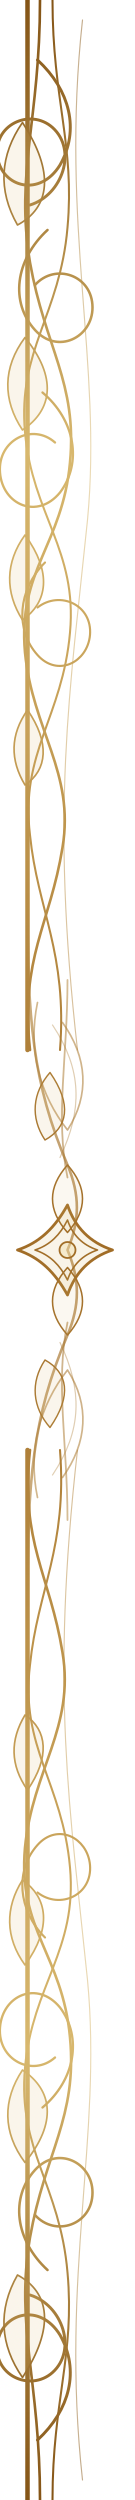
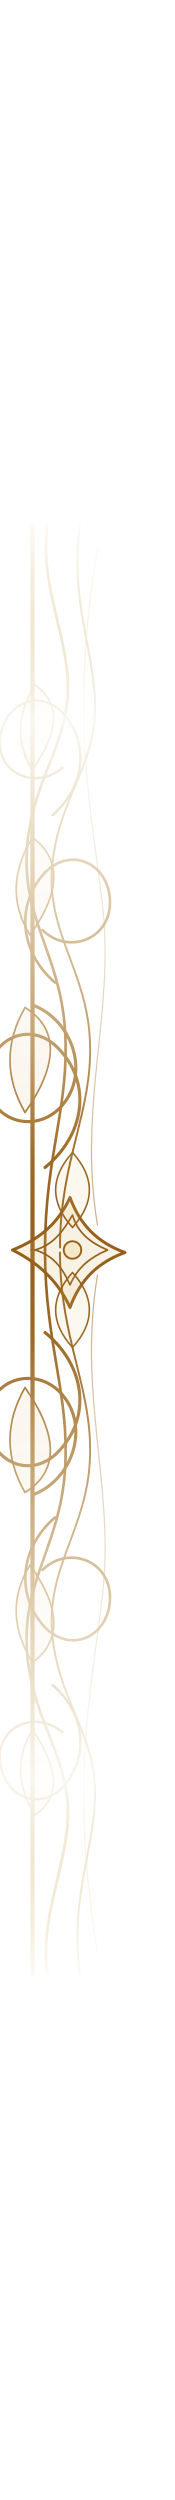
- <svg xmlns="http://www.w3.org/2000/svg" viewBox="0 0 54 1000" fill="none" role="img" aria-label="Împletitură vegetală verticală cu dispariție subtilă și nod central">
+ <svg xmlns="http://www.w3.org/2000/svg" viewBox="0 0 70 1000" fill="none" role="img" aria-label="Ornament vegetal central vertical cu dispariție graduală simetrică">
  <defs>
-     <linearGradient id="gold" x1="27" y1="0" x2="27" y2="1000" gradientUnits="userSpaceOnUse">
-       <stop stop-color="#845416" />
-       <stop offset=".18" stop-color="#d8b86e" />
-       <stop offset=".5" stop-color="#a16d27" />
-       <stop offset=".82" stop-color="#d8b86e" />
-       <stop offset="1" stop-color="#845416" />
+     <linearGradient id="gold" x1="35" y1="210" x2="35" y2="790" gradientUnits="userSpaceOnUse">
+       <stop stop-color="#d8b86e" />
+       <stop offset=".5" stop-color="#945f1b" />
+       <stop offset="1" stop-color="#d8b86e" />
    </linearGradient>
-     <g id="topArm">
-       <path d="M11 0v420" stroke-width="1.8" />
-       <path d="M16 0c0 48-10 69-4 105 6 34 19 48 16 80-3 33-21 43-18 76 3 31 20 48 15 78-5 31-17 44-13 81" stroke-width="1.05" />
-       <path d="M21 0c0 40 9 58 6 91-3 35-20 49-17 82 3 33 21 47 18 80-3 34-20 48-16 81 3 30 15 47 12 86" stroke-width=".82" />
-       <path d="M15 24c13 12 17 28 9 42-8 13-23 9-25-3-2-13 13-20 22-12 10 9 4 27-9 31" stroke-width="1.18" />
-       <path d="M19 92c-13 12-15 29-5 40 9 10 23 3 23-9 0-13-15-18-23-9" stroke-width="1.02" />
-       <path d="M17 157c13 11 16 28 7 40-9 11-23 5-24-8-1-13 13-20 22-12" stroke-width=".94" />
-       <path d="M18 225c-11 11-12 27-3 37 8 9 20 3 21-8 1-12-12-18-21-11" stroke-width=".86" />
-       <path d="M9 49c-9 13-10 27-2 41 13-7 15-21 2-41ZM10 135c-9 12-9 25-1 37 12-8 14-21 1-37ZM10 214c-8 11-8 23-1 34 10-7 12-19 1-34ZM11 284c-7 10-7 20-1 30 9-6 10-17 1-30Z" fill="#d8b76d" fill-opacity=".14" stroke-width=".68" />
-       <path d="M33 8c-9 82 8 137 2 200-7 69-15 115-4 212" stroke-width=".46" opacity=".5" />
+     <linearGradient id="centerFade" x1="0" y1="205" x2="0" y2="795" gradientUnits="userSpaceOnUse">
+       <stop stop-color="black" />
+       <stop offset=".14" stop-color="white" stop-opacity=".1" />
+       <stop offset=".33" stop-color="white" stop-opacity=".65" />
+       <stop offset=".44" stop-color="white" />
+       <stop offset=".56" stop-color="white" />
+       <stop offset=".67" stop-color="white" stop-opacity=".65" />
+       <stop offset=".86" stop-color="white" stop-opacity=".1" />
+       <stop offset="1" stop-color="black" />
+     </linearGradient>
+     <mask id="fade">
+       <rect y="195" width="70" height="610" fill="url(#centerFade)" />
+     </mask>
+     <g id="half">
+       <path d="M13 500V210" stroke-width="1.7" />
+       <path d="M18 500c0-38 10-58 8-88-2-31-18-45-15-75 3-28 18-41 16-67-2-21-11-38-8-60" stroke-width="1.06" />
+       <path d="M24 499c0-35 13-54 12-82-1-29-18-44-15-72 3-27 18-39 17-65-1-22-10-40-6-70" stroke-width=".78" />
+       <path d="M18 467c16-13 19-34 5-48-12-12-29-2-28 14 1 16 20 21 30 9 11-13 4-34-12-40" stroke-width="1.25" />
+       <path d="M22 393c-14-12-16-31-4-44 11-11 26-3 26 12 0 15-17 21-27 11" stroke-width="1.06" />
+       <path d="M21 326c13-11 15-29 4-41-10-10-24-3-25 11-1 14 15 20 25 11" stroke-width=".92" />
+       <path d="M10 445c-8-14-8-28 0-42 13 8 14 22 0 42ZM12 374c-8-13-7-26 1-39 11 8 12 21-1 39ZM13 308c-7-11-6-23 1-34 10 7 10 18-1 34Z" fill="#d8b76d" fill-opacity=".13" stroke-width=".68" />
+       <path d="M39 490c-8-48 7-85 2-128-5-42-13-75-2-143" stroke-width=".5" opacity=".48" />
    </g>
  </defs>
-   <g stroke="url(#gold)" stroke-linecap="round" stroke-linejoin="round">
-     <use href="#topArm" />
-     <use href="#topArm" transform="translate(0 1000) scale(1 -1)" />
-     <path d="M11 360c0 48 2 73 16 106 5 12 5 22 0 34 5 12 5 22 0 34-14 33-16 58-16 106" stroke-width="1.05" opacity=".68" />
-     <path d="M15 401c-4 19 1 37 12 51 9-14 8-29-2-43M15 599c-4-19 1-37 12-51 9 14 8 29-2 43" stroke-width=".68" opacity=".58" />
-     <path d="M20 429c-7 8-8 18-2 27 9-5 11-14 2-27ZM20 571c-7-8-8-18-2-27 9 5 11 14 2 27Z" fill="#d8b76d" fill-opacity=".13" stroke-width=".58" />
-     <path d="M27 392c0 31-5 55 0 79M27 529c-5 24 0 48 0 79" stroke-width=".72" opacity=".55" />
-     <path d="M21 410c12 18 12 34 3 53M21 590c12-18 12-34 3-53" stroke-width=".48" opacity=".38" />
-     <path d="M7 500c9-3 15-9 20-18 3 9 9 15 18 18-9 3-15 9-18 18-5-9-11-15-20-18Z" fill="#d8b76d" fill-opacity=".16" stroke-width="1.12" />
-     <path d="M14 500c6-2 10-6 13-12 2 6 6 10 12 12-6 2-10 6-12 12-3-6-7-10-13-12Z" stroke-width=".64" />
-     <circle cx="27" cy="500" r="3.2" fill="#f0dda5" fill-opacity=".4" stroke-width=".72" />
-     <path d="M27 466c-8 9-8 18 0 27 8-9 8-18 0-27ZM27 507c-8 9-8 18 0 27 8-9 8-18 0-27Z" fill="#d8b76d" fill-opacity=".09" stroke-width=".62" />
+   <g mask="url(#fade)" stroke="url(#gold)" stroke-linecap="round" stroke-linejoin="round">
+     <use href="#half" />
+     <use href="#half" transform="translate(0 1000) scale(1 -1)" />
+     <path d="M5 500c10-4 18-10 23-21 4 11 11 18 22 22-11 4-18 11-22 22-5-11-13-18-23-23Z" fill="#d8b76d" fill-opacity=".18" stroke-width="1.2" />
+     <path d="M14 500c7-2 11-7 15-14 2 7 7 11 14 14-7 3-12 7-15 14-3-7-7-12-14-14Z" stroke-width=".68" />
+     <circle cx="29" cy="500" r="3.5" fill="#f0dda5" fill-opacity=".48" stroke-width=".76" />
+     <path d="M29 461c-9 10-9 20 0 30 9-10 9-20 0-30ZM29 509c-9 10-9 20 0 30 9-10 9-20 0-30Z" fill="#d8b76d" fill-opacity=".1" stroke-width=".64" />
  </g>
</svg>
